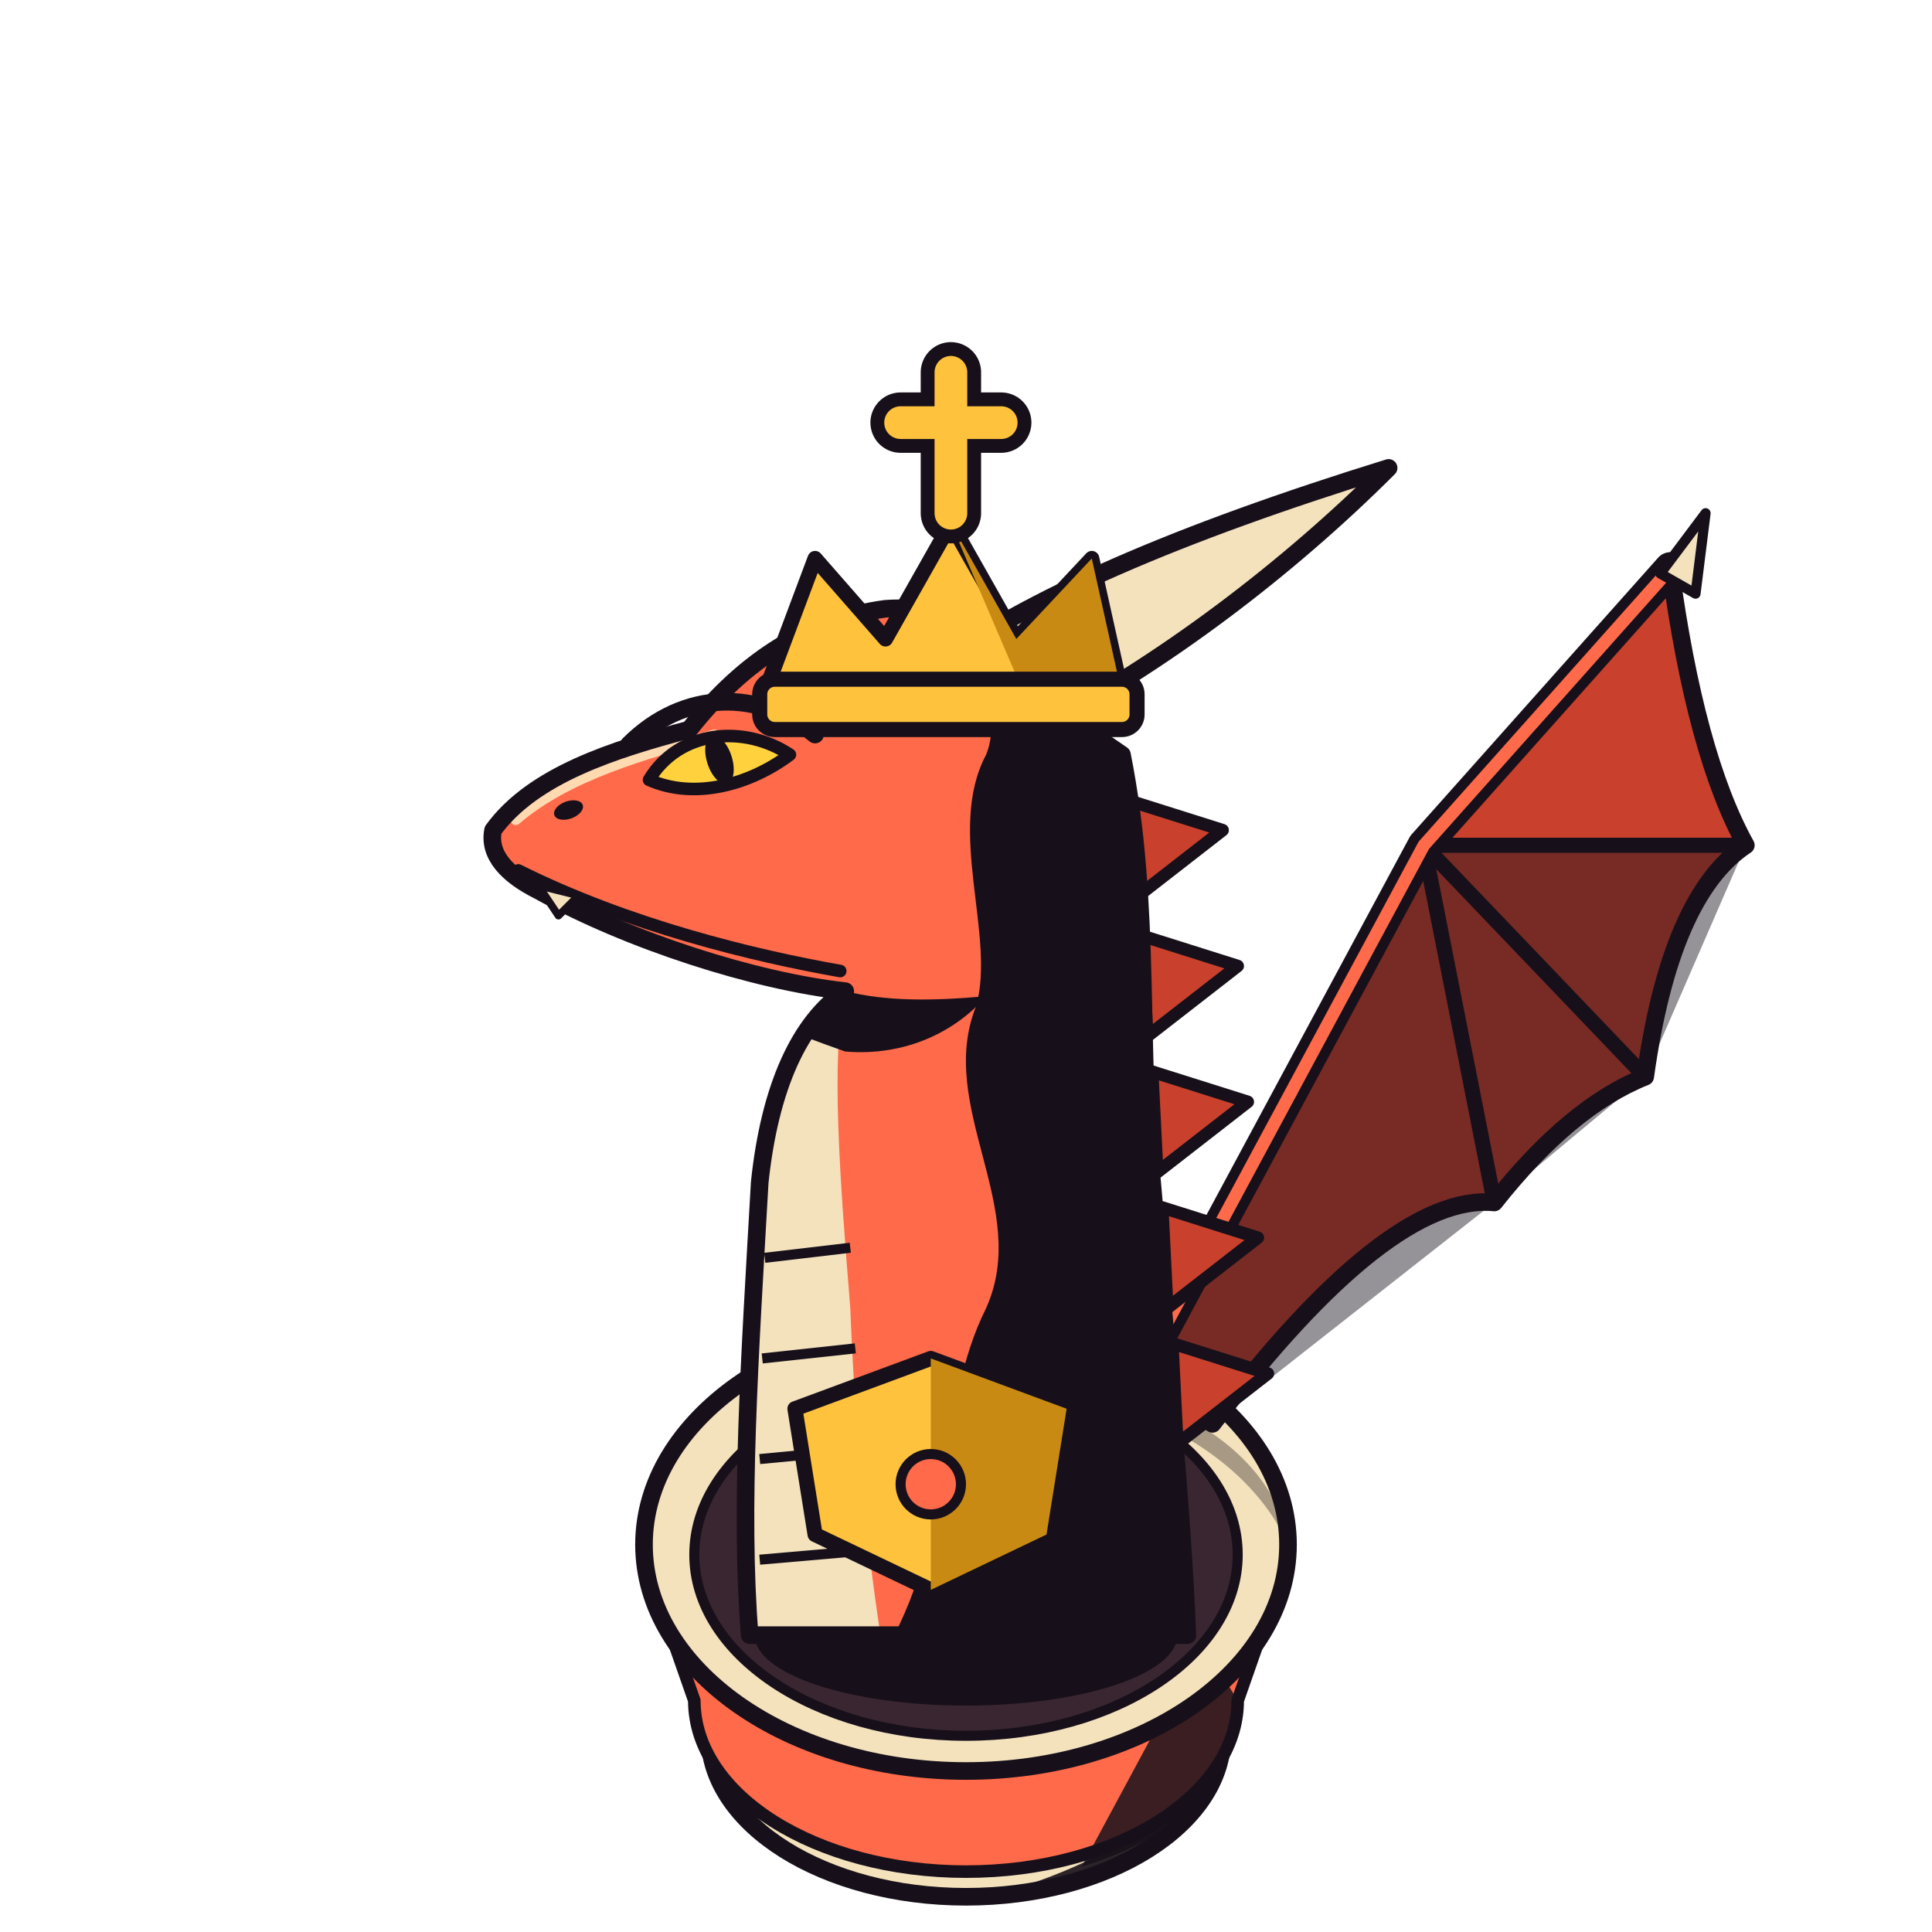
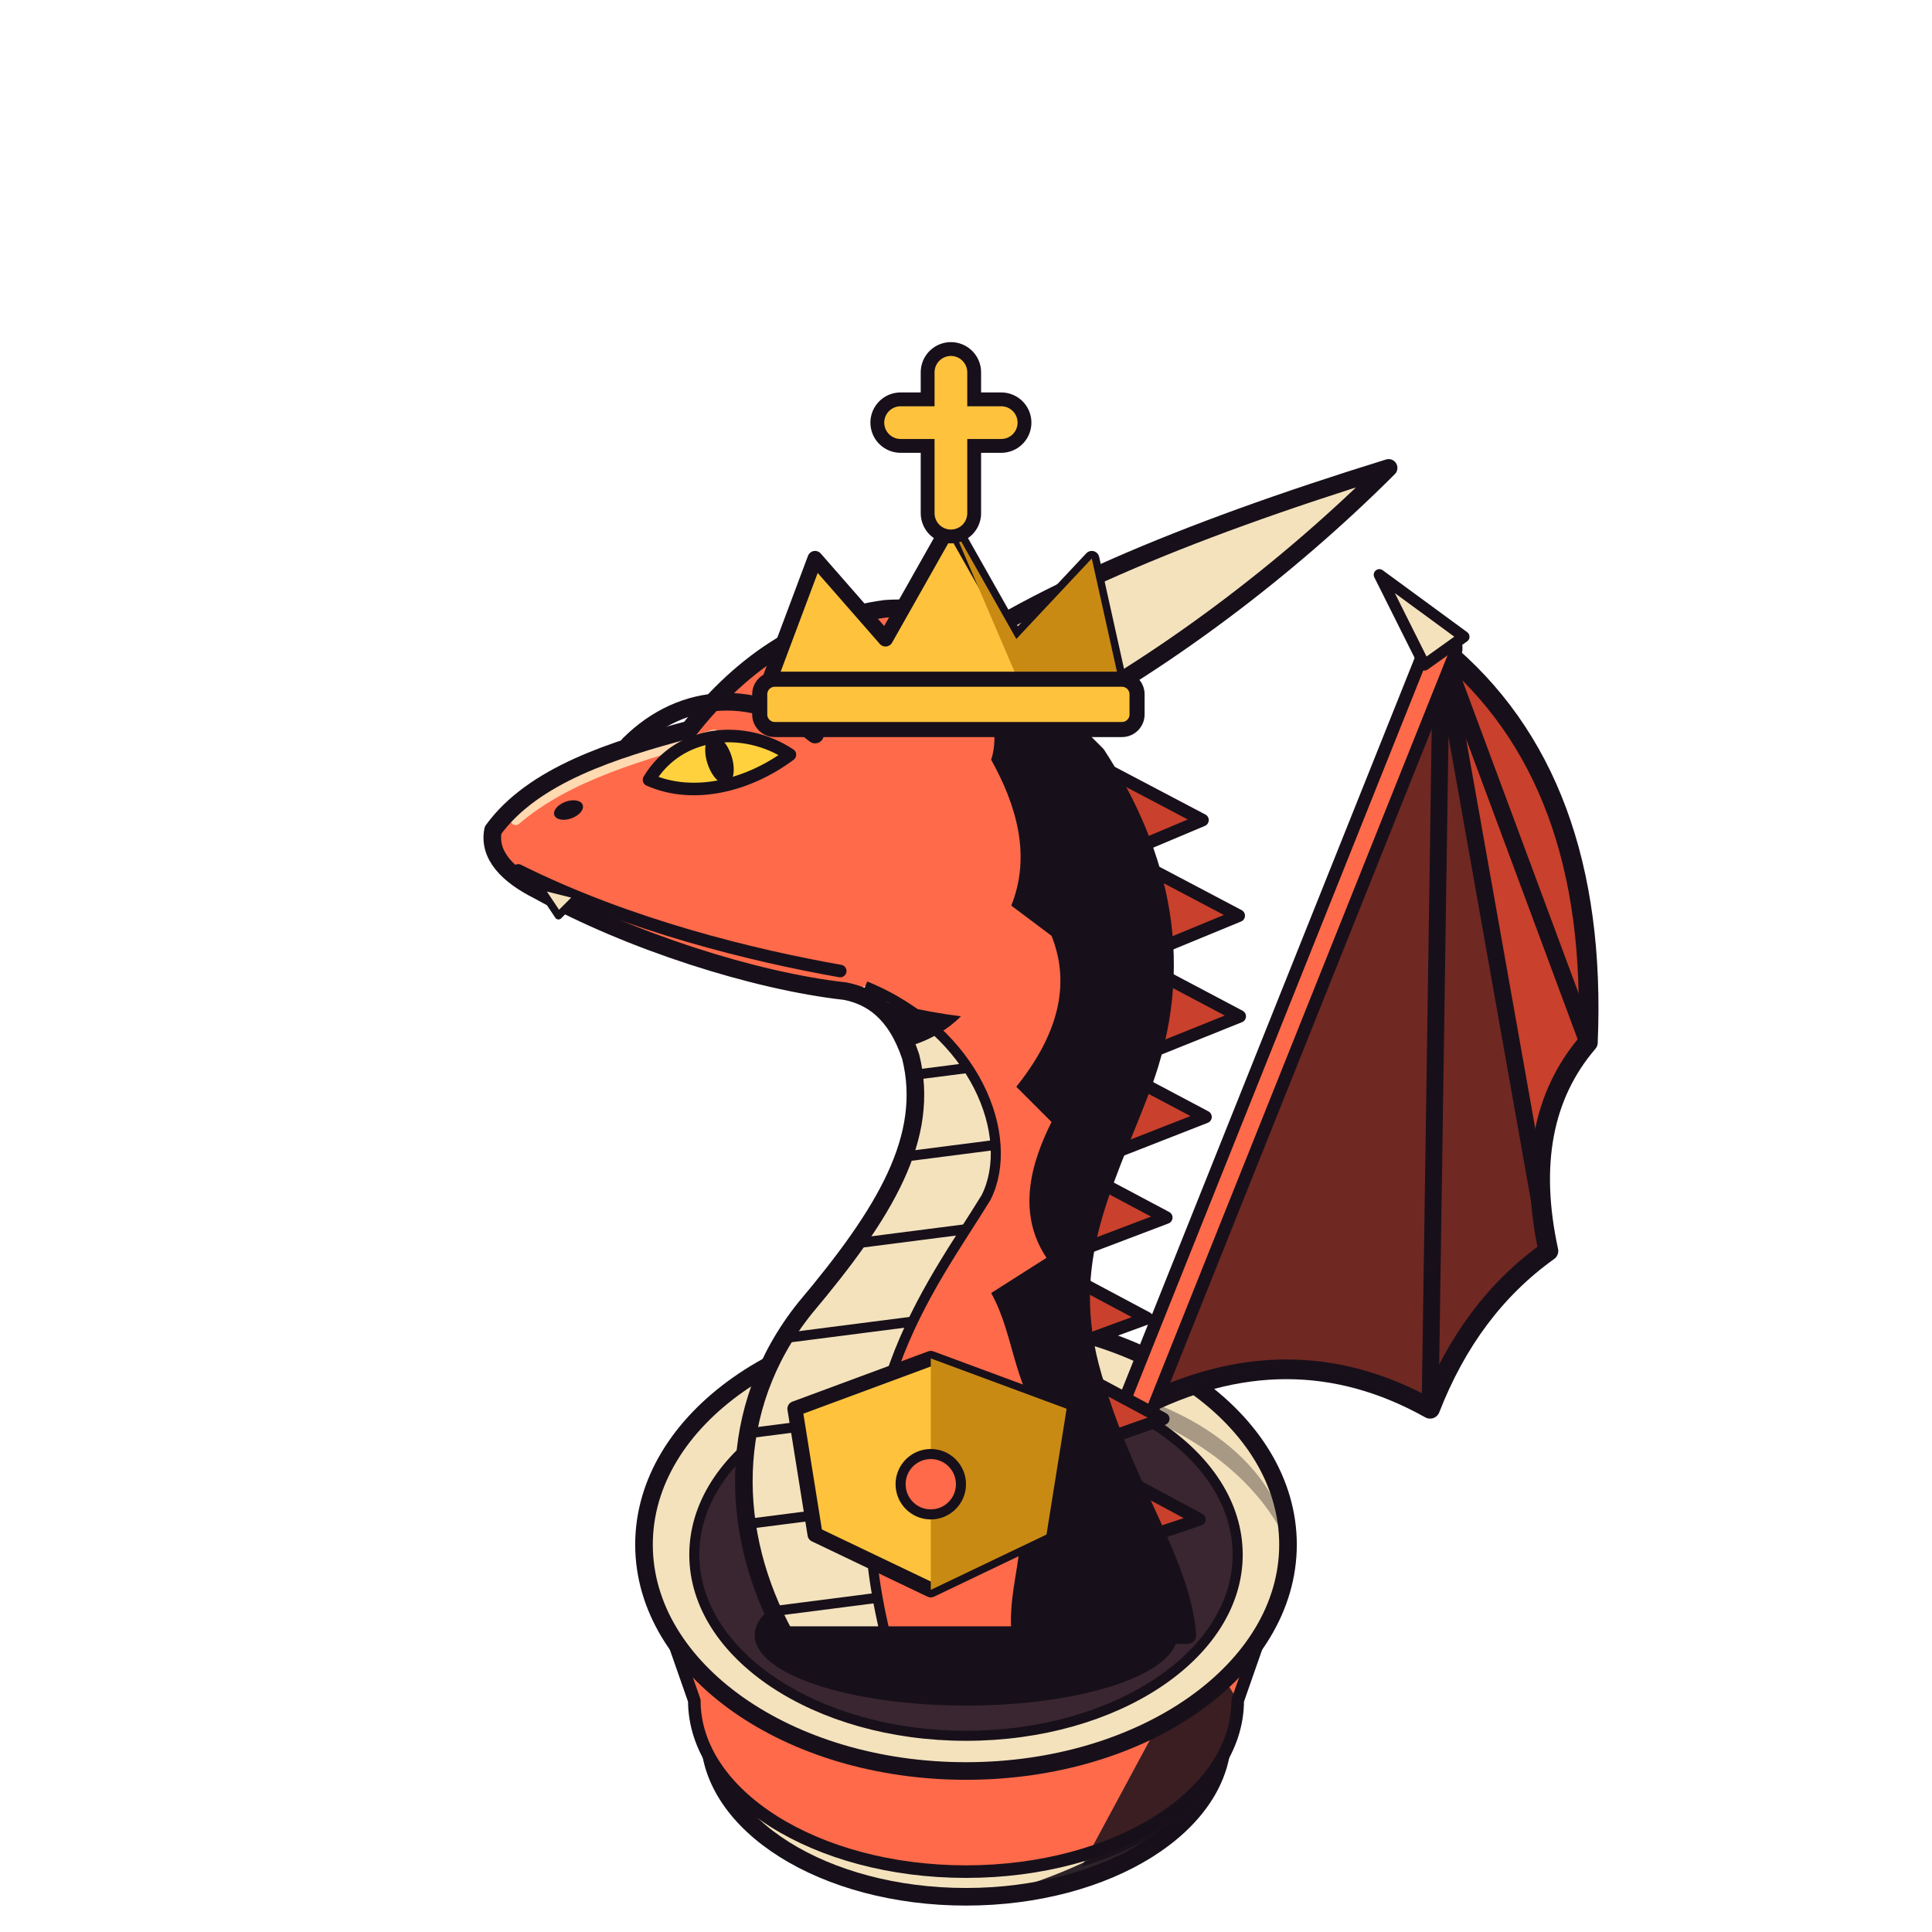
<svg xmlns="http://www.w3.org/2000/svg" viewBox="0 0 768 768" width="768" height="768">
  <path d="M256,614 L282,690 A102,64 0 0 0 486,690 L512,614 Z" fill="#f4e2bd" stroke="#17101a" stroke-width="7" stroke-linejoin="round" />
  <path d="M498,614 L486,690 A102,64 0 0 1 392,754 C440,742 478,716 486,690 Z" fill="#17101a" opacity=".9" />
  <path d="M262,636 L276,676 A108,68 0 0 0 492,676 L506,636 A128,90 0 0 1 262,636 Z" fill="#ff6a4a" stroke="#17101a" stroke-width="5" stroke-linejoin="round" />
  <path d="M470,640 L492,676 A108,68 0 0 1 430,742 L458,690 Z" fill="#17101a" opacity=".85" />
  <ellipse cx="384" cy="614" rx="128" ry="90" fill="#f4e2bd" stroke="#17101a" stroke-width="7" />
  <ellipse cx="384" cy="618" rx="108" ry="72" fill="#3a2630" stroke="#17101a" stroke-width="4" />
  <path d="M424,554 A128,90 0 0 1 512,614 A108,72 0 0 0 454,556 Z" fill="#17101a" opacity=".35" />
  <ellipse cx="384" cy="650" rx="84" ry="28" fill="#17101a" />
-   <g transform="translate(452 548) scale(1) translate(-452 -548)">
-     <path d="M452,548 L566,336 L664,226 Q674,300 694,336 Q664,356 654,428 Q624,440 594,478 Q552,474 482,566 Z" fill="#c9402c" stroke="#17101a" stroke-width="7" stroke-linejoin="round" />
-     <path d="M566,336 L694,336 L654,428 L594,478 L482,566 L452,548 Z" fill="#17101a" opacity=".45" />
-     <path d="M566,336 L694,336 M566,336 L654,428 M566,336 L594,478" stroke="#17101a" stroke-width="6" stroke-linecap="round" />
-     <path d="M452,548 L566,336 L664,226" fill="none" stroke="#17101a" stroke-width="13" stroke-linecap="round" stroke-linejoin="round" />
-     <path d="M452,548 L566,336 L664,226" fill="none" stroke="#ff6a4a" stroke-width="5" stroke-linecap="round" stroke-linejoin="round" />
-     <path d="M660,228 L678,204 L674,236 Z" fill="#f4e2bd" stroke="#17101a" stroke-width="4" stroke-linejoin="round" />
+   <g transform="translate(452 560) scale(1.12) translate(-452 -560)">
+     <path d="M452,560 L560,290 Q616,336 612,430 Q588,458 598,504 Q570,524 556,560 Q506,532 452,560 Z" fill="#c9402c" stroke="#17101a" stroke-width="7" stroke-linejoin="round" />
+     <path d="M560,290 L598,504 Q570,524 556,560 Q506,532 452,560 Z" fill="#17101a" opacity=".5" />
+     <path d="M560,290 L612,430 M560,290 L598,504 M560,290 L556,560" stroke="#17101a" stroke-width="6" stroke-linecap="round" />
+     <path d="M452,560 L560,290" stroke="#17101a" stroke-width="15" stroke-linecap="round" />
+     <path d="M452,560 L560,290" stroke="#ff6a4a" stroke-width="6" stroke-linecap="round" />
+     <path d="M554,296 L538,264 L568,286 Z" fill="#f4e2bd" stroke="#17101a" stroke-width="4" stroke-linejoin="round" />
  </g>
-   <path d="M448,318 L486,330 L450,358 Z" fill="#c9402c" stroke="#17101a" stroke-width="5" stroke-linejoin="round" />
-   <path d="M454,372 L492,384 L456,412 Z" fill="#c9402c" stroke="#17101a" stroke-width="5" stroke-linejoin="round" />
-   <path d="M458,426 L496,438 L460,466 Z" fill="#c9402c" stroke="#17101a" stroke-width="5" stroke-linejoin="round" />
-   <path d="M462,480 L500,492 L464,520 Z" fill="#c9402c" stroke="#17101a" stroke-width="5" stroke-linejoin="round" />
-   <path d="M466,534 L504,546 L468,574 Z" fill="#c9402c" stroke="#17101a" stroke-width="5" stroke-linejoin="round" />
+   <path d="M440,306 L478,326 L440,342 Z" fill="#c9402c" stroke="#17101a" stroke-width="5" stroke-linejoin="round" />
+   <path d="M456,344.8 L492.4,364 L456,379 Z" fill="#c9402c" stroke="#17101a" stroke-width="5" stroke-linejoin="round" />
+   <path d="M458,385.6 L492.8,404 L458,418 Z" fill="#c9402c" stroke="#17101a" stroke-width="5" stroke-linejoin="round" />
+   <path d="M446,426.4 L479.2,444 L446,457 Z" fill="#c9402c" stroke="#17101a" stroke-width="5" stroke-linejoin="round" />
+   <path d="M432,467.2 L463.6,484 L432,496 Z" fill="#c9402c" stroke="#17101a" stroke-width="5" stroke-linejoin="round" />
+   <path d="M426,508 L456,524 L426,535 Z" fill="#c9402c" stroke="#17101a" stroke-width="5" stroke-linejoin="round" />
+   <path d="M434,548.8 L462.4,564 L434,574 Z" fill="#c9402c" stroke="#17101a" stroke-width="5" stroke-linejoin="round" />
+   <path d="M450,589.6 L476.8,604 L450,613 Z" fill="#c9402c" stroke="#17101a" stroke-width="5" stroke-linejoin="round" />
  <clipPath id="c6">
-     <path d="M196,330 C212,308 244,298 274,290 C296,262 322,246 352,242 C380,240 404,254 414,278 L446,300 C458,360 452,420 458,470 C464,540 470,600 472,650 L298,650 C294,600 298,540 302,470 C306,432 318,406 336,394 C300,390 250,374 214,354 C202,348 194,340 196,330 Z" />
+     <path d="M196,330 C212,308 244,298 274,290 C296,262 322,246 352,242 C380,240 404,254 414,278 L436,300 C462,340 472,384 454,432 C438,474 420,504 436,552 C448,592 470,622 472,650 L312,650 C290,610 288,560 320,520 C352,482 370,452 362,420 C356,402 346,396 336,394 C300,390 250,374 214,354 C202,348 194,340 196,330 Z" />
  </clipPath>
-   <path d="M196,330 C212,308 244,298 274,290 C296,262 322,246 352,242 C380,240 404,254 414,278 L446,300 C458,360 452,420 458,470 C464,540 470,600 472,650 L298,650 C294,600 298,540 302,470 C306,432 318,406 336,394 C300,390 250,374 214,354 C202,348 194,340 196,330 Z" fill="#ff6a4a" />
+   <path d="M196,330 C212,308 244,298 274,290 C296,262 322,246 352,242 C380,240 404,254 414,278 L436,300 C462,340 472,384 454,432 C438,474 420,504 436,552 C448,592 470,622 472,650 L312,650 C290,610 288,560 320,520 C352,482 370,452 362,420 C356,402 346,396 336,394 C300,390 250,374 214,354 C202,348 194,340 196,330 Z" fill="#ff6a4a" />
  <g clip-path="url(#c6)">
-     <path d="M300,650 C296,600 300,540 304,470 C306,432 318,406 336,394 C330,420 334,470 338,520 C340,570 344,610 350,650 Z" fill="#f4e2bd" />
-     <path d="M304,500 L338,496 M303,540 L340,536 M302,580 L344,576 M302,620 L348,616" stroke="#17101a" stroke-width="4" />
-     <path d="M372,232 L430,240 L470,300 L470,660 L350,660 C380,610 372,560 392,520 C410,480 372,440 388,400 C396,372 376,330 392,300 C400,280 382,262 372,232 Z" fill="#17101a" />
-     <path d="M336,394 C300,390 250,374 214,354 C230,374 290,402 336,418 C360,420 380,410 392,396 C370,398 352,398 336,394 Z" fill="#17101a" />
+     <clipPath id="c6b">
+       <path d="M312,650 C290,610 288,560 320,520 C352,482 370,452 362,420 C356,402 346,396 336,394 L344,392 C388,410 404,452 392,476 C370,512 330,560 352,650 Z" />
+     </clipPath>
+     <path d="M312,650 C290,610 288,560 320,520 C352,482 370,452 362,420 C356,402 346,396 336,394 L344,392 C388,410 404,452 392,476 C370,512 330,560 352,650 Z" fill="#f4e2bd" />
+     <g clip-path="url(#c6b)" stroke="#17101a" stroke-width="4">
+       <path d="M280,438 L420,420" />
+       <path d="M280,470 L420,452" />
+       <path d="M280,502 L420,484" />
+       <path d="M280,536 L420,518" />
+       <path d="M280,572 L420,554" />
+       <path d="M280,608 L420,590" />
+       <path d="M280,644 L420,626" />
+     </g>
+     <path d="M344,392 C388,410 404,452 392,476 C370,512 330,560 352,650" fill="none" stroke="#17101a" stroke-width="4" />
+     <path d="M372,232 L480,232 L480,660 L404,660 C396,632 414,612 400,592 L420,574 C402,552 404,532 394,514 L416,500 C404,482 410,462 418,446 L404,432 C420,412 426,392 418,372 L402,360 C410,340 404,320 394,302 C400,284 384,256 372,232 Z" fill="#17101a" />
+     <path d="M336,394 C300,390 250,374 214,354 C230,374 290,402 336,418 C356,420 372,414 382,404 C366,402 350,398 336,394 Z" fill="#17101a" />
    <path d="M205,326 C226,308 256,300 284,292" fill="none" stroke="#ffd9b0" stroke-width="4" stroke-linecap="round" />
  </g>
-   <path d="M196,330 C212,308 244,298 274,290 C296,262 322,246 352,242 C380,240 404,254 414,278 L446,300 C458,360 452,420 458,470 C464,540 470,600 472,650 L298,650 C294,600 298,540 302,470 C306,432 318,406 336,394 C300,390 250,374 214,354 C202,348 194,340 196,330 Z" fill="none" stroke="#17101a" stroke-width="7" stroke-linejoin="round" />
+   <path d="M196,330 C212,308 244,298 274,290 C296,262 322,246 352,242 C380,240 404,254 414,278 L436,300 C462,340 472,384 454,432 C438,474 420,504 436,552 C448,592 470,622 472,650 L312,650 C290,610 288,560 320,520 C352,482 370,452 362,420 C356,402 346,396 336,394 C300,390 250,374 214,354 C202,348 194,340 196,330 Z" fill="none" stroke="#17101a" stroke-width="7" stroke-linejoin="round" />
  <g transform="translate(284,304) scale(1)">
    <path d="M-26,6 C-14,-14 12,-16 30,-4 C14,8 -8,14 -26,6 Z" fill="#ffd23d" stroke="#17101a" stroke-width="5" stroke-linejoin="round" />
    <ellipse cx="2" cy="-2" rx="5" ry="10" transform="rotate(-18 2 -2)" fill="#17101a" />
    <path d="M-34,-8 C-12,-30 18,-30 40,-12" fill="none" stroke="#17101a" stroke-width="7" stroke-linecap="round" />
  </g>
  <ellipse cx="226" cy="322" rx="6" ry="3.5" fill="#17101a" transform="rotate(-20 226 322)" />
  <path d="M206,346 C250,368 300,380 334,386" fill="none" stroke="#17101a" stroke-width="5" stroke-linecap="round" />
  <path d="M214,352 L222,364 L230,356 Z" fill="#f4e2bd" stroke="#17101a" stroke-width="3" stroke-linejoin="round" />
  <path d="M370,266 C408,238 468,212 552,186 C512,226 462,264 412,290 Z" fill="#f4e2bd" stroke="#17101a" stroke-width="7" stroke-linejoin="round" />
  <g transform="translate(6 8)">
    <path d="M300,262 L318,214 L346,246 L372,200 L398,246 L428,214 L440,268 Z" fill="#ffc23d" stroke="#17101a" stroke-width="6" stroke-linejoin="round" />
    <path d="M372,200 L398,246 L428,214 L440,268 L402,270 Z" fill="#c98a14" />
    <rect x="296" y="262" width="150" height="20" rx="6" fill="#ffc23d" stroke="#17101a" stroke-width="6" />
    <path d="M372,196 L372,140 M352,160 L392,160" stroke="#17101a" stroke-width="24" stroke-linecap="round" />
    <path d="M372,196 L372,140 M352,160 L392,160" stroke="#ffc23d" stroke-width="13" stroke-linecap="round" />
  </g>
  <path d="M330,560 L384,540 L438,560 L430,610 L384,632 L338,610 Z" fill="#ffc23d" stroke="#17101a" stroke-width="6" stroke-linejoin="round" transform="translate(-14 0)" />
  <path d="M384,540 L438,560 L430,610 L384,632 Z" fill="#c98a14" transform="translate(-14 0)" />
  <circle cx="370" cy="590" r="12" fill="#ff6a4a" stroke="#17101a" stroke-width="4" />
</svg>
